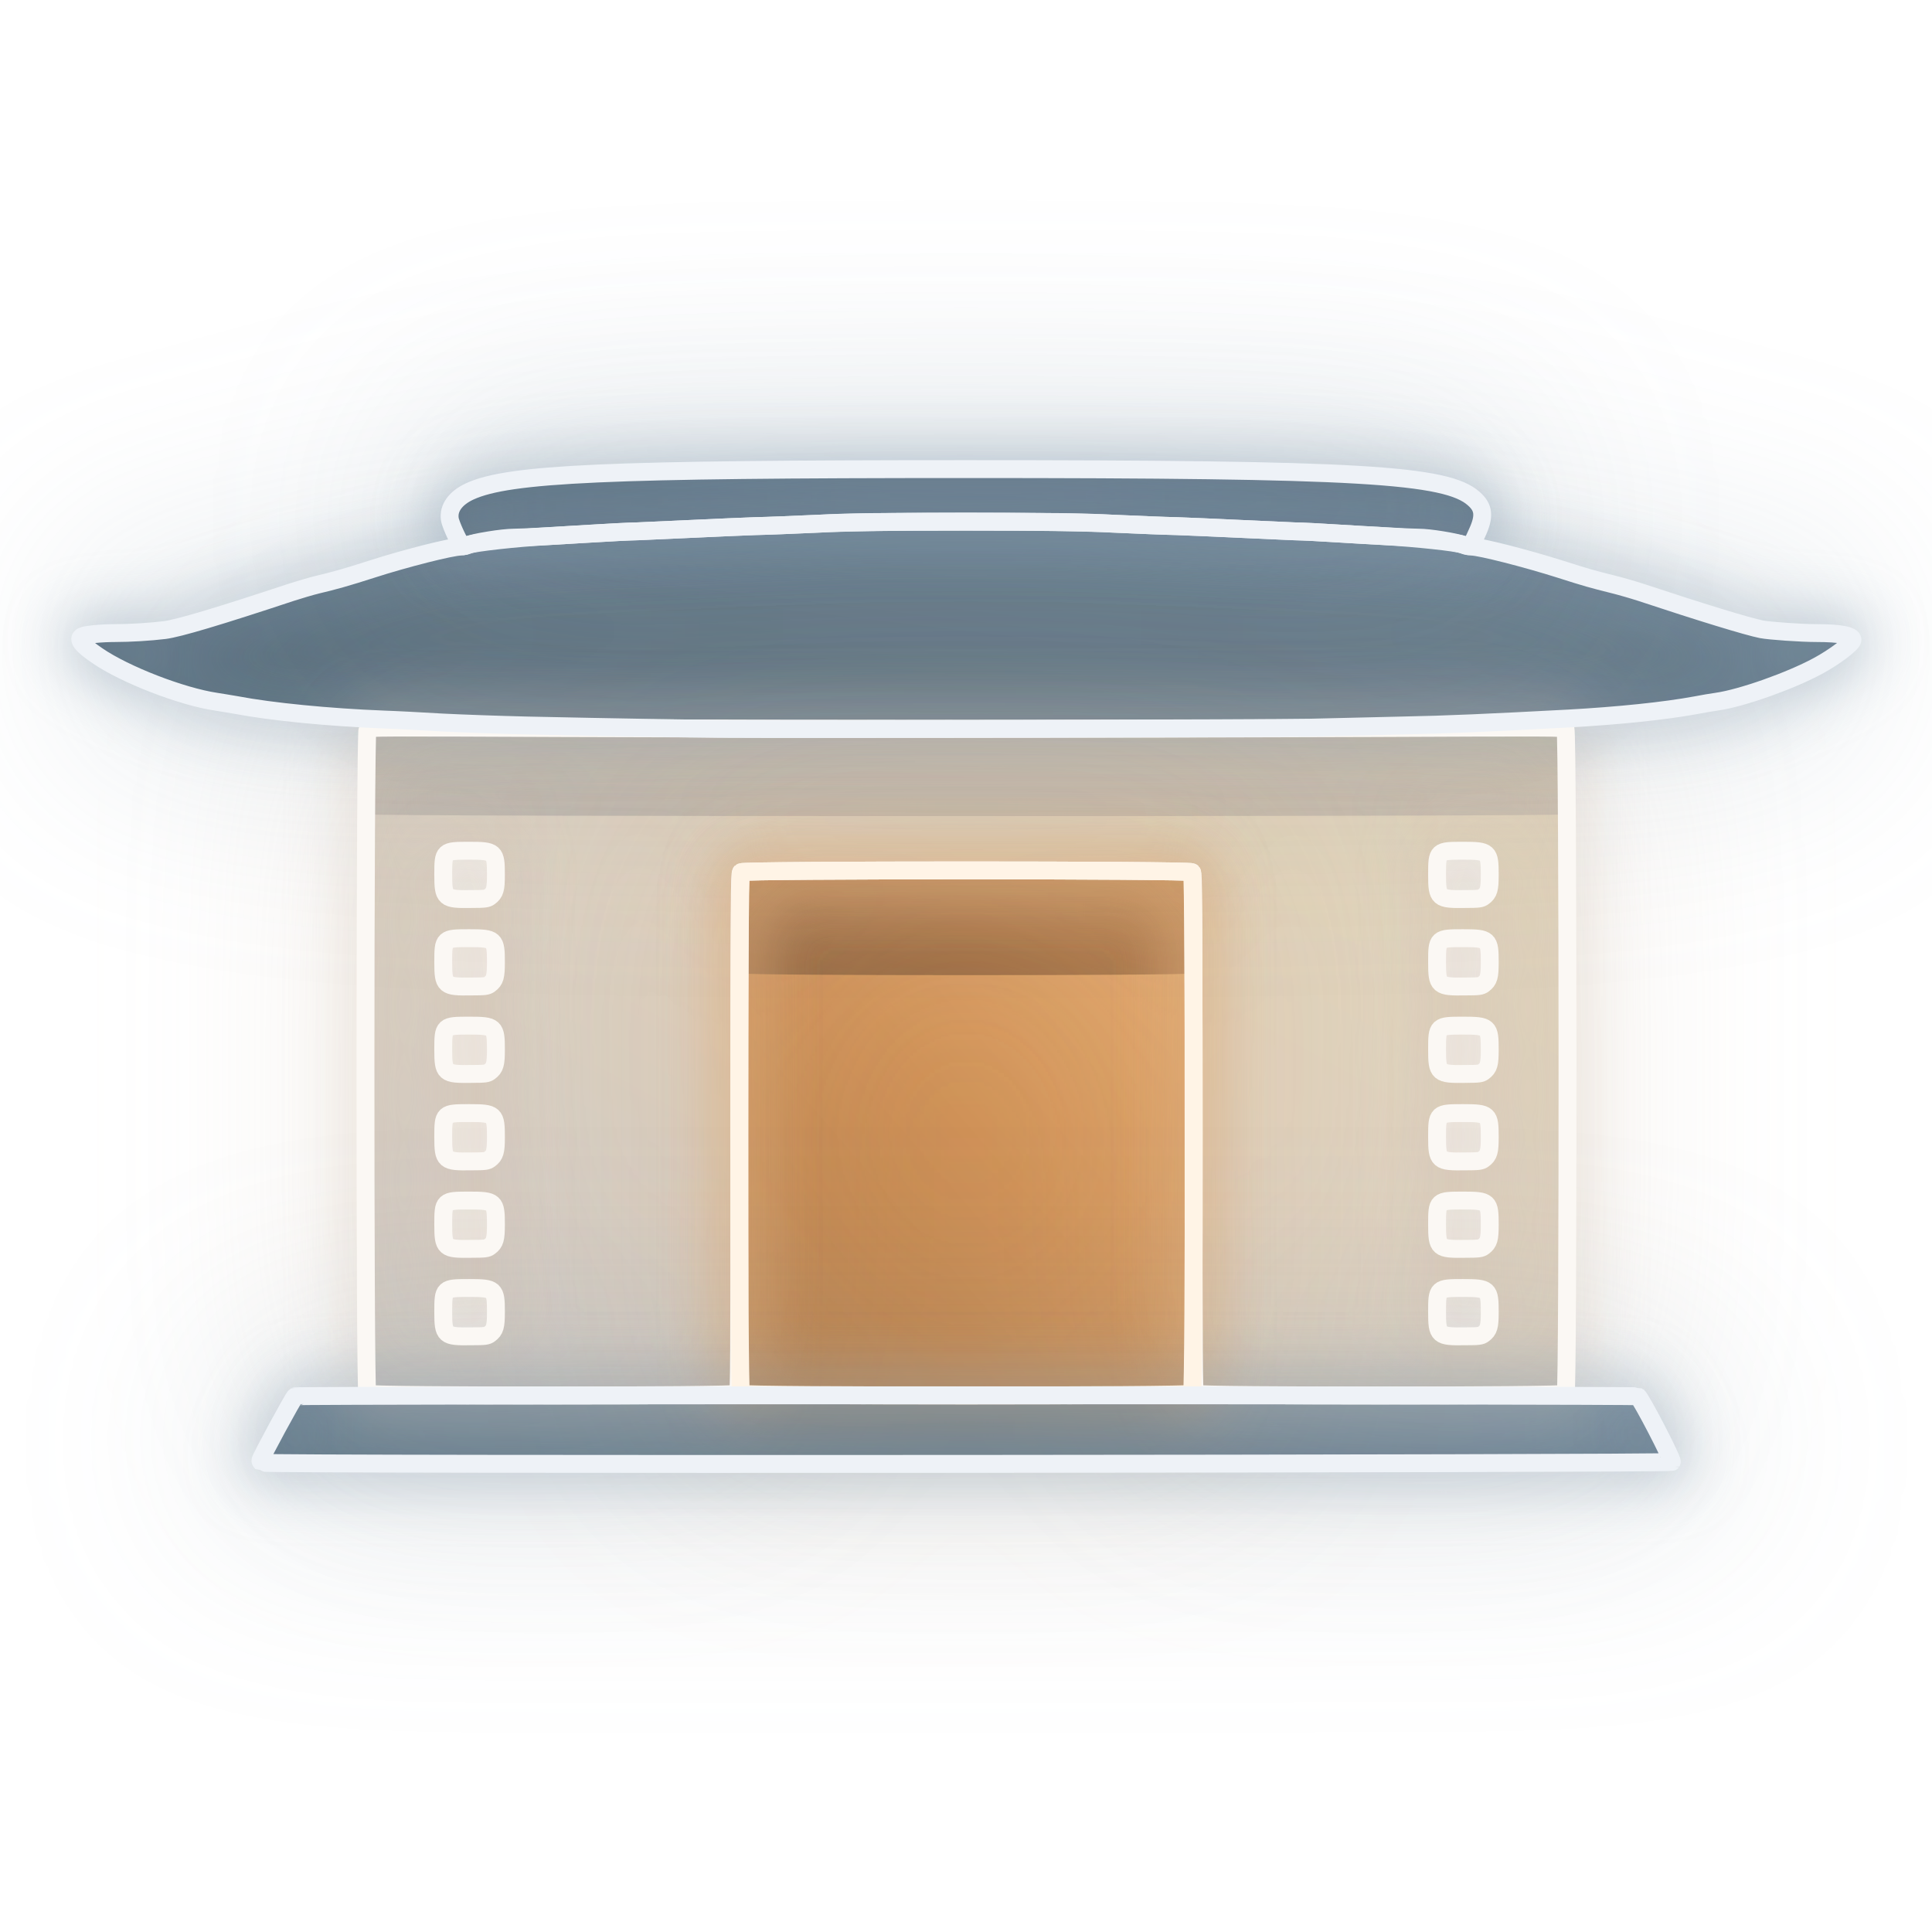
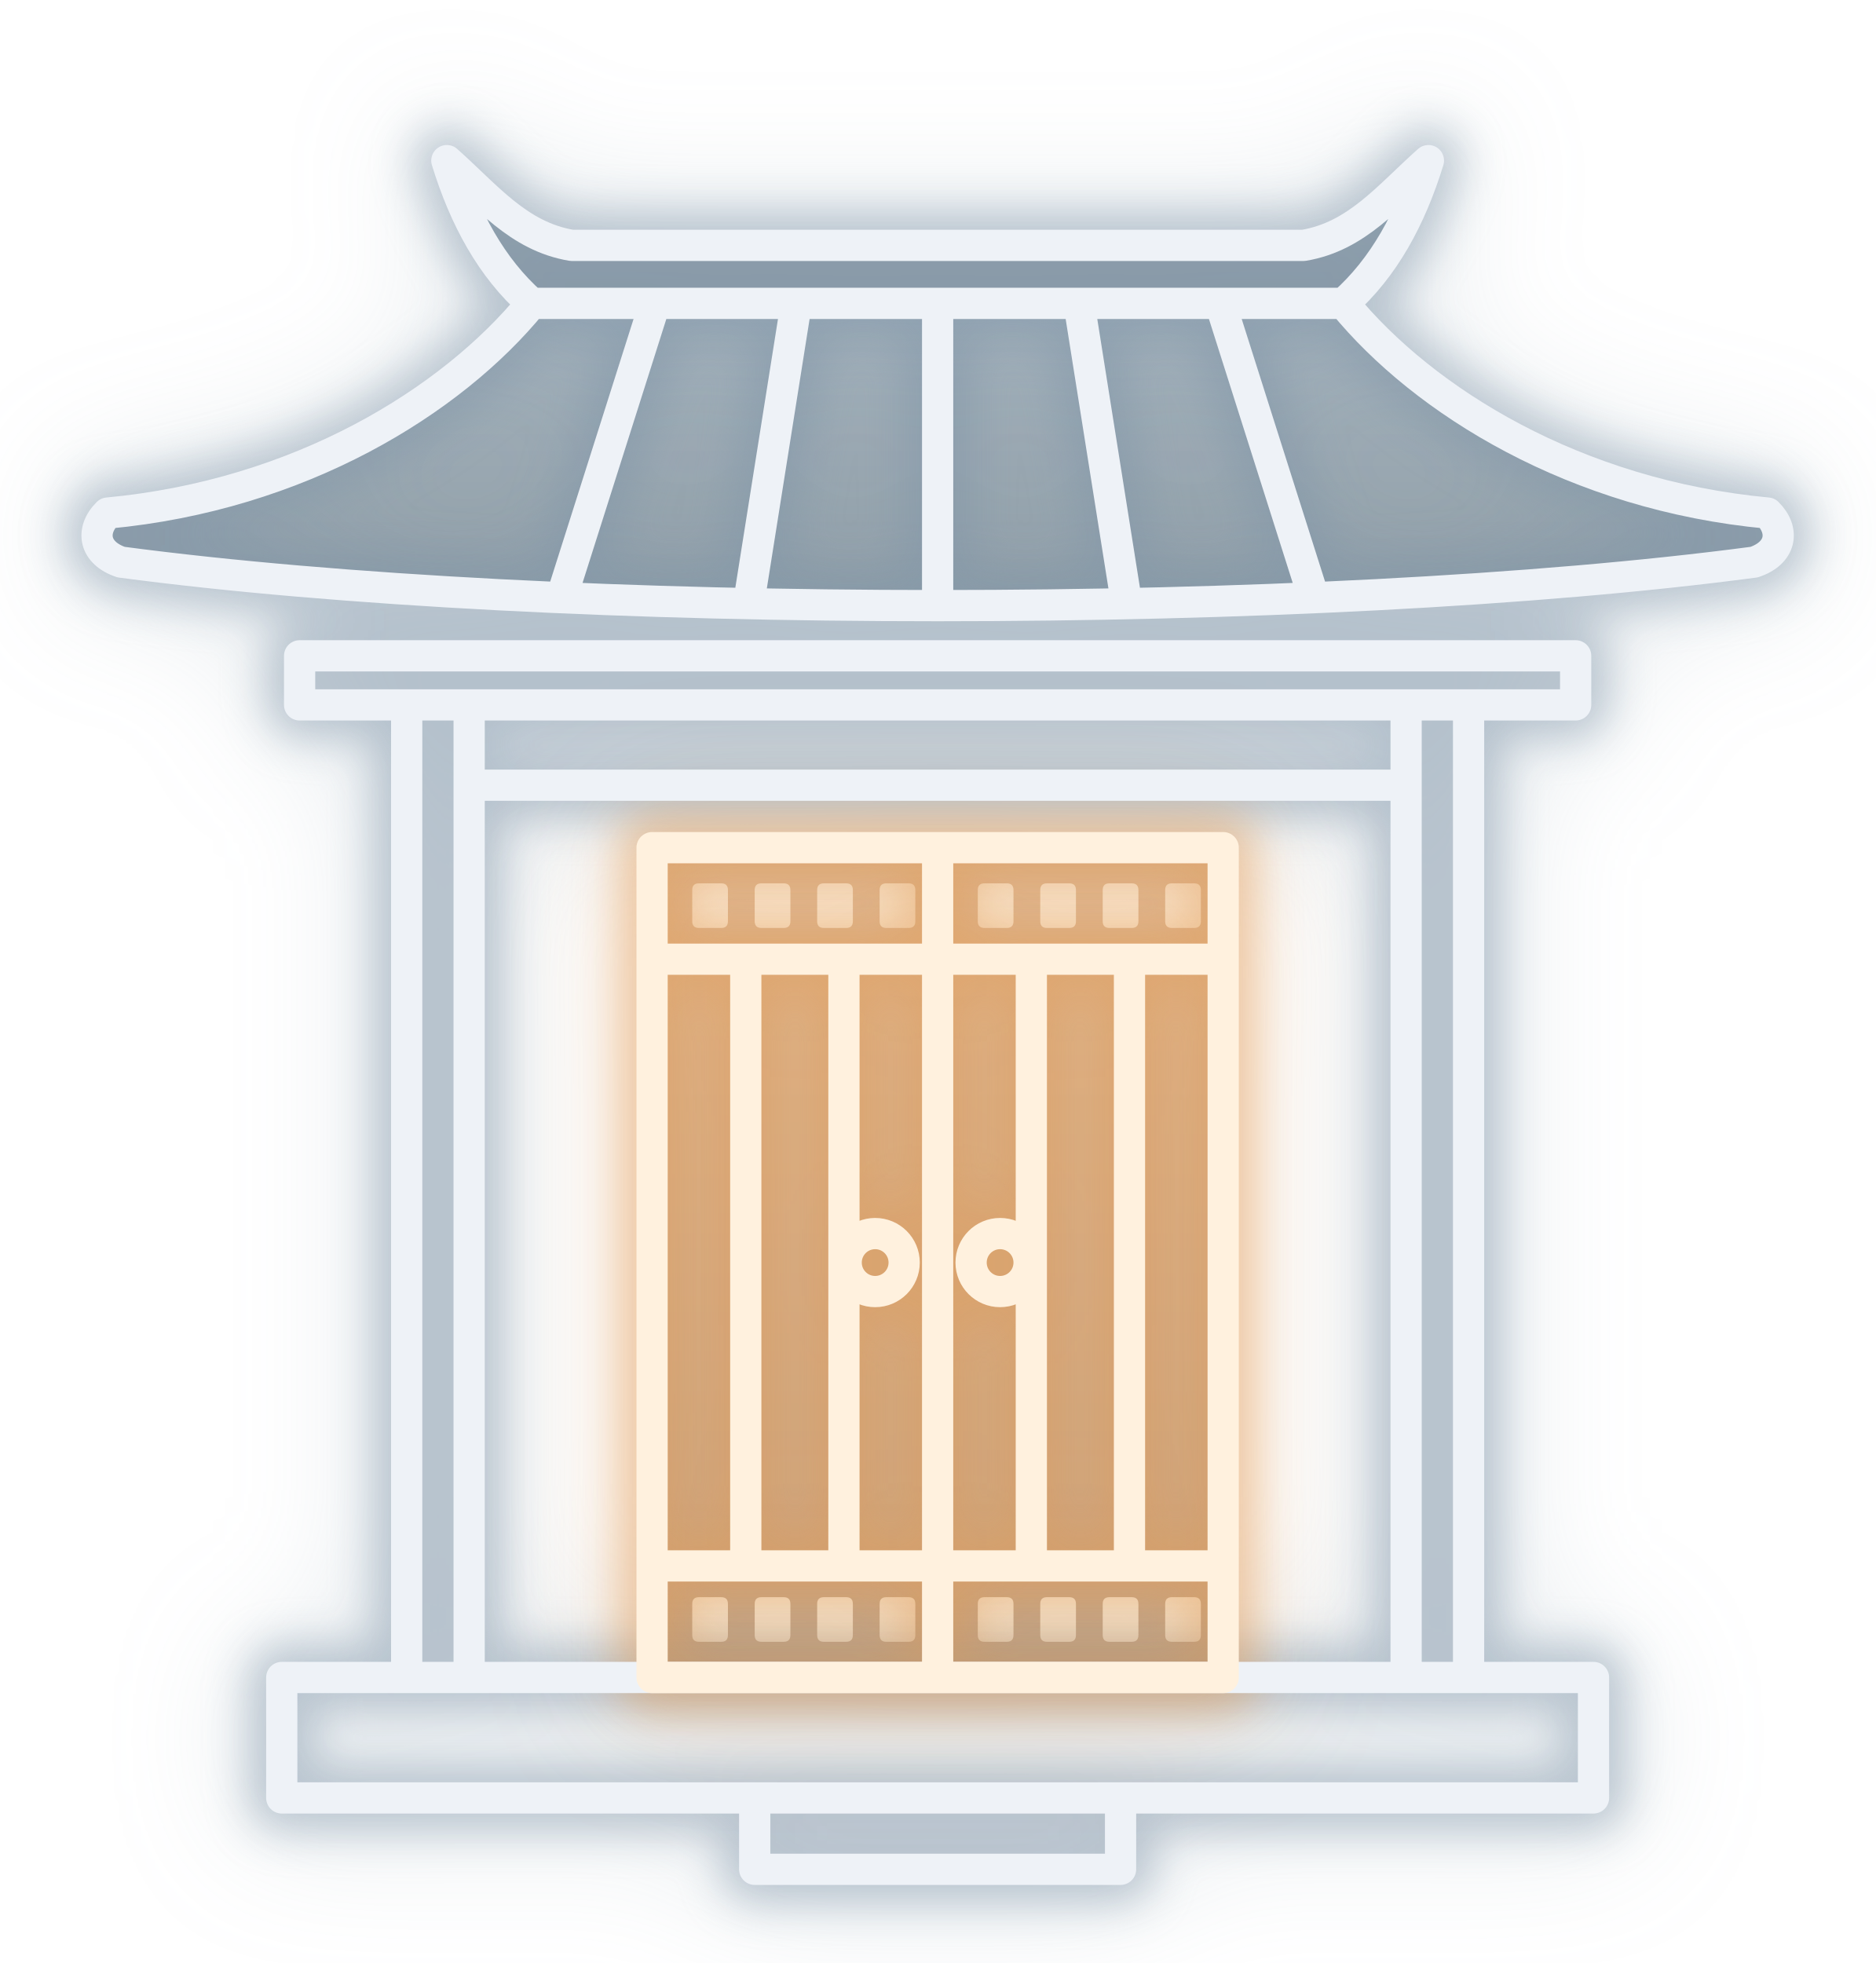
- <svg xmlns="http://www.w3.org/2000/svg" viewBox="64 110 972 972" width="512" height="512">
+ <svg xmlns="http://www.w3.org/2000/svg" viewBox="80 40 840 880" width="512" height="536">
  <defs>
-     <filter id="near" filterUnits="userSpaceOnUse" x="64" y="110" width="972" height="972">
-       <feGaussianBlur stdDeviation="14.4" />
+     <filter id="near" filterUnits="userSpaceOnUse" x="0" y="0" width="1000" height="1000">
+       <feGaussianBlur stdDeviation="9.6" />
    </filter>
-     <filter id="far" filterUnits="userSpaceOnUse" x="64" y="110" width="972" height="972">
-       <feGaussianBlur stdDeviation="54.0" />
+     <filter id="far" filterUnits="userSpaceOnUse" x="0" y="0" width="1000" height="1000">
+       <feGaussianBlur stdDeviation="30.0" />
    </filter>
-     <linearGradient id="ink" x1="1" y1="0" x2="0" y2="1">
+     <linearGradient id="roof" x1="0" y1="0" x2="0" y2="1">
      <stop offset="0" stop-color="#5E7688" />
-       <stop offset="0.5" stop-color="#4B6273" />
      <stop offset="1" stop-color="#38505F" />
    </linearGradient>
-     <linearGradient id="ink-light" x1="1" y1="0" x2="0" y2="1">
-       <stop offset="0" stop-color="#6A8294" />
-       <stop offset="0.5" stop-color="#566E80" />
-       <stop offset="1" stop-color="#45606F" />
-     </linearGradient>
-     <linearGradient id="ink-deep" x1="1" y1="0" x2="0" y2="1">
-       <stop offset="0" stop-color="#4B6273" />
-       <stop offset="0.5" stop-color="#3E5566" />
-       <stop offset="1" stop-color="#324856" />
-     </linearGradient>
-     <linearGradient id="belly" x1="1" y1="0" x2="0" y2="1">
-       <stop offset="0" stop-color="#E2D2B2" />
-       <stop offset="0.5" stop-color="#D9CDBB" />
-       <stop offset="1" stop-color="#C8C5C2" />
-     </linearGradient>
-     <linearGradient id="belly-light" x1="1" y1="0" x2="0" y2="1">
-       <stop offset="0" stop-color="#EAE0CC" />
-       <stop offset="0.5" stop-color="#E2D9CB" />
-       <stop offset="1" stop-color="#D6D1CB" />
-     </linearGradient>
-     <linearGradient id="cedar" x1="1" y1="0" x2="0" y2="1">
-       <stop offset="0" stop-color="#E6CFAE" />
-       <stop offset="0.5" stop-color="#D6BC98" />
-       <stop offset="1" stop-color="#C2A582" />
-     </linearGradient>
-     <linearGradient id="wood" x1="1" y1="0" x2="0" y2="1">
-       <stop offset="0" stop-color="#5E4130" />
-       <stop offset="0.5" stop-color="#4C3326" />
-       <stop offset="1" stop-color="#3B271D" />
-     </linearGradient>
-     <linearGradient id="wood-light" x1="1" y1="0" x2="0" y2="1">
-       <stop offset="0" stop-color="#7A5841" />
-       <stop offset="0.5" stop-color="#664834" />
-       <stop offset="1" stop-color="#523928" />
-     </linearGradient>
-     <linearGradient id="belly-deep" x1="1" y1="0" x2="0" y2="1">
-       <stop offset="0" stop-color="#CDBBA0" />
-       <stop offset="0.5" stop-color="#C2B4A2" />
-       <stop offset="1" stop-color="#B4ACA3" />
-     </linearGradient>
-     <linearGradient id="film" x1="1" y1="0" x2="0" y2="1">
-       <stop offset="0" stop-color="#E3A35E" />
-       <stop offset="0.5" stop-color="#C98443" />
-       <stop offset="1" stop-color="#A86A30" />
-     </linearGradient>
-     <linearGradient id="film-deep" x1="1" y1="0" x2="0" y2="1">
-       <stop offset="0" stop-color="#B8783A" />
-       <stop offset="0.5" stop-color="#9C6230" />
-       <stop offset="1" stop-color="#7E4E26" />
-     </linearGradient>
-     <linearGradient id="cedar-deep" x1="1" y1="0" x2="0" y2="1">
-       <stop offset="0" stop-color="#C9AE8B" />
-       <stop offset="0.5" stop-color="#B89B78" />
-       <stop offset="1" stop-color="#A38666" />
-     </linearGradient>
-     <linearGradient id="graphite" x1="1" y1="0" x2="0" y2="1">
-       <stop offset="0" stop-color="#5A5A5E" />
-       <stop offset="0.5" stop-color="#45454A" />
-       <stop offset="1" stop-color="#333337" />
-     </linearGradient>
-     <linearGradient id="graphite-light" x1="1" y1="0" x2="0" y2="1">
-       <stop offset="0" stop-color="#8E8F95" />
-       <stop offset="0.5" stop-color="#76777D" />
-       <stop offset="1" stop-color="#606167" />
-     </linearGradient>
-     <linearGradient id="wood-deep" x1="1" y1="0" x2="0" y2="1">
-       <stop offset="0" stop-color="#3E2A1F" />
-       <stop offset="0.5" stop-color="#322219" />
-       <stop offset="1" stop-color="#271A13" />
-     </linearGradient>
-     <linearGradient id="metal" x1="1" y1="0" x2="0" y2="1">
-       <stop offset="0" stop-color="#E6E9EC" />
-       <stop offset="0.5" stop-color="#C3C9CF" />
-       <stop offset="1" stop-color="#959CA3" />
-     </linearGradient>
-     <linearGradient id="metal-deep" x1="1" y1="0" x2="0" y2="1">
-       <stop offset="0" stop-color="#A3AAB1" />
-       <stop offset="0.5" stop-color="#868E96" />
-       <stop offset="1" stop-color="#6A727A" />
-     </linearGradient>
-     <linearGradient id="metal-light" x1="1" y1="0" x2="0" y2="1">
-       <stop offset="0" stop-color="#F4F6F8" />
-       <stop offset="0.5" stop-color="#DADFE3" />
-       <stop offset="1" stop-color="#B3BAC1" />
+     <linearGradient id="door" x1="0" y1="0" x2="0" y2="1">
+       <stop offset="0" stop-color="#C98443" />
+       <stop offset="1" stop-color="#8E5A2A" />
    </linearGradient>
  </defs>
-   <g stroke="none" fill-rule="evenodd" opacity="0.9">
-     <path fill="url(#belly)" d="M248.8 811.2C247.5 809.9 247.6 478.0 248.9 476.7C249.7 475.9 255.1 475.9 346.7 476.3C470.4 476.8 629.4 476.8 753.5 476.3C845.4 475.9 850.8 475.9 851.6 476.7C852.9 478.0 853.0 809.9 851.7 811.2C850.5 812.4 666.5 812.4 665.3 811.2C664.6 810.5 664.5 797.9 664.5 680.0C664.5 562.1 664.4 549.5 663.7 548.8C662.5 547.6 438.0 547.6 436.8 548.8C436.1 549.5 436.0 562.1 436.0 680.0C436.0 797.9 435.9 810.5 435.2 811.2C434.0 812.4 250.0 812.4 248.8 811.2ZM310.3 781.2C313.0 779.2 313.5 777.4 313.5 770.1C313.5 758.5 313.0 758.0 300.0 758.0C287.1 758.0 287.0 758.1 287.0 770.0C287.0 782.0 287.6 782.5 301.1 782.3C308.1 782.3 309.1 782.1 310.3 781.2ZM810.3 781.2C813.0 779.2 813.5 777.4 813.5 770.1C813.5 758.5 813.0 758.0 800.0 758.0C787.1 758.0 787.0 758.1 787.0 770.0C787.0 782.0 787.6 782.5 801.1 782.3C808.1 782.3 809.1 782.1 810.3 781.2ZM310.3 737.2C313.0 735.2 313.5 733.4 313.5 726.1C313.5 714.5 313.0 714.0 300.0 714.0C287.1 714.0 287.0 714.1 287.0 726.0C287.0 738.0 287.6 738.5 301.1 738.3C308.1 738.3 309.1 738.1 310.3 737.2ZM810.3 737.2C813.0 735.2 813.5 733.4 813.5 726.1C813.5 714.5 813.0 714.0 800.0 714.0C787.1 714.0 787.0 714.1 787.0 726.0C787.0 738.0 787.6 738.5 801.1 738.3C808.1 738.3 809.1 738.1 810.3 737.2ZM310.3 693.2C313.0 691.2 313.5 689.4 313.5 682.1C313.5 670.5 313.0 670.0 300.0 670.0C287.1 670.0 287.0 670.1 287.0 682.0C287.0 694.0 287.6 694.5 301.1 694.3C308.1 694.3 309.1 694.1 310.3 693.2ZM810.3 693.2C813.0 691.2 813.5 689.4 813.5 682.1C813.5 670.5 813.0 670.0 800.0 670.0C787.1 670.0 787.0 670.1 787.0 682.0C787.0 694.0 787.6 694.5 801.1 694.3C808.1 694.3 809.1 694.1 810.3 693.2ZM310.3 649.2C313.0 647.2 313.5 645.4 313.5 638.1C313.5 626.5 313.0 626.0 300.0 626.0C287.1 626.0 287.0 626.1 287.0 638.0C287.0 650.0 287.6 650.5 301.1 650.3C308.1 650.3 309.1 650.1 310.3 649.2ZM810.3 649.2C813.0 647.2 813.5 645.4 813.5 638.1C813.5 626.5 813.0 626.0 800.0 626.0C787.1 626.0 787.0 626.1 787.0 638.0C787.0 650.0 787.6 650.5 801.1 650.3C808.1 650.3 809.1 650.1 810.3 649.2ZM310.3 605.2C313.0 603.2 313.5 601.4 313.5 594.1C313.5 582.5 313.0 582.0 300.0 582.0C287.1 582.0 287.0 582.1 287.0 594.0C287.0 606.0 287.6 606.5 301.1 606.3C308.1 606.3 309.1 606.1 310.3 605.2ZM810.3 605.2C813.0 603.2 813.5 601.4 813.5 594.1C813.5 582.5 813.0 582.0 800.0 582.0C787.1 582.0 787.0 582.1 787.0 594.0C787.0 606.0 787.6 606.5 801.1 606.3C808.1 606.3 809.1 606.1 810.3 605.2ZM310.3 561.2C313.0 559.2 313.5 557.4 313.5 550.1C313.5 538.5 313.0 538.0 300.0 538.0C287.1 538.0 287.0 538.1 287.0 550.0C287.0 562.0 287.6 562.5 301.1 562.3C308.1 562.3 309.1 562.1 310.3 561.2ZM810.3 561.2C813.0 559.2 813.5 557.4 813.5 550.1C813.5 538.5 813.0 538.0 800.0 538.0C787.1 538.0 787.0 538.1 787.0 550.0C787.0 562.0 787.6 562.5 801.1 562.3C808.1 562.3 809.1 562.1 810.3 561.2Z" />
-     <path fill="url(#belly-deep)" d="M248.8 519.7C247.6 518.5 247.6 478.0 248.8 476.8C250.0 475.6 850.5 475.6 851.7 476.8C852.4 477.5 852.5 480.1 852.5 498.2C852.5 516.4 852.4 519.0 851.7 519.7C850.5 520.9 250.0 520.9 248.8 519.7Z" />
-     <path fill="url(#film)" d="M436.8 811.2C435.6 810.0 435.6 550.0 436.8 548.8C438.0 547.6 662.5 547.6 663.7 548.8C664.9 550.0 664.9 810.0 663.7 811.2C662.5 812.4 438.0 812.4 436.8 811.2Z" />
-     <path fill="url(#film-deep)" d="M436.8 599.7C435.6 598.5 435.6 550.0 436.8 548.8C438.0 547.6 662.5 547.6 663.7 548.8C664.9 550.0 664.9 598.5 663.7 599.7C662.5 600.9 438.0 600.9 436.8 599.7Z" />
-     <path fill="url(#ink-light)" d="M195.6 845.9C195.3 845.6 195.0 845.1 195.0 844.8C195.0 843.7 211.7 812.9 212.5 812.5C213.8 811.8 886.7 811.8 888.0 812.5C889.5 813.3 905.7 844.5 905.1 845.5C904.5 846.5 196.7 847.0 195.6 845.9Z" />
-     <path fill="url(#ink)" d="M426.0 476.7C407.9 476.5 375.5 476.0 329.0 475.0C315.7 474.7 296.5 474.0 286.5 473.5C276.5 472.9 263.2 472.2 257.0 472.0C229.4 470.9 200.7 468.1 182.8 464.7C179.2 464.1 174.6 463.3 172.5 463.0C155.3 460.4 127.0 449.5 113.0 439.9C105.2 434.6 102.7 431.5 105.4 430.1C106.9 429.3 115.0 428.5 122.0 428.5C129.3 428.5 139.5 427.9 146.8 427.0C153.9 426.1 174.3 420.0 210.5 408.0C214.5 406.7 220.3 405.0 223.5 404.2C231.3 402.4 238.8 400.3 251.2 396.3C267.9 390.9 291.3 385.0 295.8 385.0C296.7 385.0 298.2 384.6 299.3 384.2C302.2 383.0 324.9 380.5 339.0 379.8C342.4 379.6 352.1 379.0 360.5 378.5C368.9 378.0 379.9 377.4 385.0 377.3C390.1 377.1 403.0 376.5 413.8 376.0C424.5 375.5 438.1 374.9 444.0 374.7C449.9 374.6 463.9 374.0 475.2 373.5C505.2 372.0 594.8 372.0 624.8 373.5C636.1 374.0 650.1 374.6 656.0 374.7C661.9 374.9 675.5 375.5 686.2 376.0C697.0 376.5 709.9 377.1 715.0 377.3C720.1 377.4 729.3 377.9 735.5 378.3C741.7 378.7 752.6 379.3 759.8 379.7C776.8 380.7 796.4 382.8 800.1 384.0C801.6 384.6 803.5 385.0 804.3 385.0C808.7 385.0 832.1 391.0 848.8 396.3C862.2 400.6 865.6 401.5 874.8 403.8C878.9 404.8 885.5 406.7 889.5 408.0C919.3 417.9 943.2 425.2 950.2 426.6C954.4 427.4 970.3 428.5 977.8 428.5C989.7 428.5 996.0 429.7 996.0 431.9C996.0 433.7 986.9 440.6 978.5 445.1C964.6 452.6 940.3 461.2 927.8 463.0C925.5 463.3 920.8 464.1 917.2 464.8C901.5 467.7 878.2 470.1 853.0 471.5C813.5 473.6 791.4 474.6 769.5 475.0C755.6 475.3 734.7 475.8 723.0 476.1C703.6 476.5 469.3 477.0 426.0 476.7Z" />
-     <path fill="url(#ink-deep)" d="M296.6 384.7C295.5 384.2 290.6 373.8 290.3 371.1C289.5 365.6 293.2 360.5 300.4 357.2C320.0 348.2 369.2 346.0 550.0 346.0C747.8 346.0 791.8 348.6 805.5 360.9C810.6 365.4 811.0 369.8 807.1 378.2C803.9 385.3 803.8 385.4 800.2 384.1C796.1 382.6 783.0 380.5 777.9 380.5C773.6 380.5 755.0 379.5 735.5 378.3C729.3 377.9 720.1 377.4 715.0 377.3C709.9 377.1 697.0 376.5 686.2 376.0C675.5 375.5 661.9 374.9 656.0 374.7C650.1 374.6 636.1 374.0 624.8 373.5C607.4 372.6 596.5 372.5 550.0 372.5C503.5 372.5 492.6 372.6 475.2 373.5C463.9 374.0 449.9 374.6 444.0 374.7C438.1 374.9 424.5 375.5 413.8 376.0C403.0 376.5 390.1 377.1 385.0 377.3C379.9 377.4 370.7 377.9 364.5 378.3C343.3 379.6 326.7 380.5 322.3 380.5C319.9 380.5 314.5 381.1 310.3 381.8C303.7 382.9 301.9 383.3 298.0 384.7C297.6 384.8 297.0 384.8 296.6 384.7Z" />
+   <g stroke="none" opacity="0.55">
+     <path fill="url(#roof)" d="M318 176 C282 220 214 262 128 270 C120 278 122 288 134 292 C330 318 670 318 866 292 C878 288 880 278 872 270 C786 262 718 220 682 176 Z" />
+     <path fill="url(#roof)" d="M318 176 C300 160 288 138 280 112 C298 128 312 146 336 150 L664 150 C688 146 702 128 720 112 C712 138 700 160 682 176 Z" />
+     <path fill="url(#door)" d="M372 420 L628 420 L628 792 L372 792 Z" />
  </g>
-   <g fill="none" stroke-width="9.0" stroke-linejoin="round" stroke-linecap="round">
-     <path d="M248.8 811.2C247.5 809.9 247.6 478.0 248.9 476.7C249.7 475.9 255.1 475.9 346.7 476.3C470.4 476.8 629.4 476.8 753.5 476.3C845.4 475.9 850.8 475.9 851.6 476.7C852.9 478.0 853.0 809.9 851.7 811.2C850.5 812.4 666.5 812.4 665.3 811.2C664.6 810.5 664.5 797.9 664.5 680.0C664.5 562.1 664.4 549.5 663.7 548.8C662.5 547.6 438.0 547.6 436.8 548.8C436.1 549.5 436.0 562.1 436.0 680.0C436.0 797.9 435.9 810.5 435.2 811.2C434.0 812.4 250.0 812.4 248.8 811.2ZM310.3 781.2C313.0 779.2 313.5 777.4 313.5 770.1C313.5 758.5 313.0 758.0 300.0 758.0C287.1 758.0 287.0 758.1 287.0 770.0C287.0 782.0 287.6 782.5 301.1 782.3C308.1 782.3 309.1 782.1 310.3 781.2ZM810.3 781.2C813.0 779.2 813.5 777.4 813.5 770.1C813.5 758.5 813.0 758.0 800.0 758.0C787.1 758.0 787.0 758.1 787.0 770.0C787.0 782.0 787.6 782.5 801.1 782.3C808.1 782.3 809.1 782.1 810.3 781.2ZM310.3 737.2C313.0 735.2 313.5 733.4 313.5 726.1C313.5 714.5 313.0 714.0 300.0 714.0C287.1 714.0 287.0 714.1 287.0 726.0C287.0 738.0 287.6 738.5 301.1 738.3C308.1 738.3 309.1 738.1 310.3 737.2ZM810.3 737.2C813.0 735.2 813.5 733.4 813.5 726.1C813.5 714.5 813.0 714.0 800.0 714.0C787.1 714.0 787.0 714.1 787.0 726.0C787.0 738.0 787.6 738.5 801.1 738.3C808.1 738.3 809.1 738.1 810.3 737.2ZM310.3 693.2C313.0 691.2 313.5 689.4 313.5 682.1C313.5 670.5 313.0 670.0 300.0 670.0C287.1 670.0 287.0 670.1 287.0 682.0C287.0 694.0 287.6 694.5 301.1 694.3C308.1 694.3 309.1 694.1 310.3 693.2ZM810.3 693.2C813.0 691.2 813.5 689.4 813.5 682.1C813.5 670.5 813.0 670.0 800.0 670.0C787.1 670.0 787.0 670.1 787.0 682.0C787.0 694.0 787.6 694.5 801.1 694.3C808.1 694.3 809.1 694.1 810.3 693.2ZM310.3 649.2C313.0 647.2 313.5 645.4 313.5 638.1C313.5 626.5 313.0 626.0 300.0 626.0C287.1 626.0 287.0 626.1 287.0 638.0C287.0 650.0 287.6 650.5 301.1 650.3C308.1 650.3 309.1 650.1 310.3 649.2ZM810.3 649.2C813.0 647.2 813.5 645.4 813.5 638.1C813.5 626.5 813.0 626.0 800.0 626.0C787.1 626.0 787.0 626.1 787.0 638.0C787.0 650.0 787.6 650.5 801.1 650.3C808.1 650.3 809.1 650.1 810.3 649.2ZM310.3 605.2C313.0 603.2 313.5 601.4 313.5 594.1C313.5 582.5 313.0 582.0 300.0 582.0C287.1 582.0 287.0 582.1 287.0 594.0C287.0 606.0 287.6 606.5 301.1 606.3C308.1 606.3 309.1 606.1 310.3 605.2ZM810.3 605.2C813.0 603.2 813.5 601.4 813.5 594.1C813.5 582.5 813.0 582.0 800.0 582.0C787.1 582.0 787.0 582.1 787.0 594.0C787.0 606.0 787.6 606.5 801.1 606.3C808.1 606.3 809.1 606.1 810.3 605.2ZM310.3 561.2C313.0 559.2 313.5 557.4 313.5 550.1C313.5 538.5 313.0 538.0 300.0 538.0C287.1 538.0 287.0 538.1 287.0 550.0C287.0 562.0 287.6 562.5 301.1 562.3C308.1 562.3 309.1 562.1 310.3 561.2ZM810.3 561.2C813.0 559.2 813.5 557.4 813.5 550.1C813.5 538.5 813.0 538.0 800.0 538.0C787.1 538.0 787.0 538.1 787.0 550.0C787.0 562.0 787.6 562.5 801.1 562.3C808.1 562.3 809.1 562.1 810.3 561.2Z" stroke="#D4C4B4" stroke-width="45.0" opacity="0.22" filter="url(#far)" />
-     <path d="M248.8 811.2C247.5 809.9 247.6 478.0 248.9 476.7C249.7 475.9 255.1 475.9 346.7 476.3C470.4 476.8 629.4 476.8 753.5 476.3C845.4 475.9 850.8 475.9 851.6 476.7C852.9 478.0 853.0 809.9 851.7 811.2C850.5 812.4 666.5 812.4 665.3 811.2C664.6 810.5 664.5 797.9 664.5 680.0C664.5 562.1 664.4 549.5 663.7 548.8C662.5 547.6 438.0 547.6 436.8 548.8C436.1 549.5 436.0 562.1 436.0 680.0C436.0 797.9 435.9 810.5 435.2 811.2C434.0 812.4 250.0 812.4 248.8 811.2ZM310.3 781.2C313.0 779.2 313.5 777.4 313.5 770.1C313.5 758.5 313.0 758.0 300.0 758.0C287.1 758.0 287.0 758.1 287.0 770.0C287.0 782.0 287.6 782.5 301.1 782.3C308.1 782.3 309.1 782.1 310.3 781.2ZM810.3 781.2C813.0 779.2 813.5 777.4 813.5 770.1C813.5 758.5 813.0 758.0 800.0 758.0C787.1 758.0 787.0 758.1 787.0 770.0C787.0 782.0 787.6 782.5 801.1 782.3C808.1 782.3 809.1 782.1 810.3 781.2ZM310.3 737.2C313.0 735.2 313.5 733.4 313.5 726.1C313.5 714.5 313.0 714.0 300.0 714.0C287.1 714.0 287.0 714.1 287.0 726.0C287.0 738.0 287.6 738.5 301.1 738.3C308.1 738.3 309.1 738.1 310.3 737.2ZM810.3 737.2C813.0 735.2 813.5 733.4 813.5 726.1C813.5 714.5 813.0 714.0 800.0 714.0C787.1 714.0 787.0 714.1 787.0 726.0C787.0 738.0 787.6 738.5 801.1 738.3C808.1 738.3 809.1 738.1 810.3 737.2ZM310.3 693.2C313.0 691.2 313.5 689.4 313.5 682.1C313.5 670.5 313.0 670.0 300.0 670.0C287.1 670.0 287.0 670.1 287.0 682.0C287.0 694.0 287.6 694.5 301.1 694.3C308.1 694.3 309.1 694.1 310.3 693.2ZM810.3 693.2C813.0 691.2 813.5 689.4 813.5 682.1C813.5 670.5 813.0 670.0 800.0 670.0C787.1 670.0 787.0 670.1 787.0 682.0C787.0 694.0 787.6 694.5 801.1 694.3C808.1 694.3 809.1 694.1 810.3 693.2ZM310.3 649.2C313.0 647.2 313.5 645.4 313.5 638.1C313.5 626.5 313.0 626.0 300.0 626.0C287.1 626.0 287.0 626.1 287.0 638.0C287.0 650.0 287.6 650.5 301.1 650.3C308.1 650.3 309.1 650.1 310.3 649.2ZM810.3 649.2C813.0 647.2 813.5 645.4 813.5 638.1C813.5 626.5 813.0 626.0 800.0 626.0C787.1 626.0 787.0 626.1 787.0 638.0C787.0 650.0 787.6 650.5 801.1 650.3C808.1 650.3 809.1 650.1 810.3 649.2ZM310.3 605.2C313.0 603.2 313.5 601.4 313.5 594.1C313.5 582.5 313.0 582.0 300.0 582.0C287.1 582.0 287.0 582.1 287.0 594.0C287.0 606.0 287.6 606.5 301.1 606.3C308.1 606.3 309.1 606.1 310.3 605.2ZM810.3 605.2C813.0 603.2 813.5 601.4 813.5 594.1C813.5 582.5 813.0 582.0 800.0 582.0C787.1 582.0 787.0 582.1 787.0 594.0C787.0 606.0 787.6 606.5 801.1 606.3C808.1 606.3 809.1 606.1 810.3 605.2ZM310.3 561.2C313.0 559.2 313.5 557.4 313.5 550.1C313.5 538.5 313.0 538.0 300.0 538.0C287.1 538.0 287.0 538.1 287.0 550.0C287.0 562.0 287.6 562.5 301.1 562.3C308.1 562.3 309.1 562.1 310.3 561.2ZM810.3 561.2C813.0 559.2 813.5 557.4 813.5 550.1C813.5 538.5 813.0 538.0 800.0 538.0C787.1 538.0 787.0 538.1 787.0 550.0C787.0 562.0 787.6 562.5 801.1 562.3C808.1 562.3 809.1 562.1 810.3 561.2Z" stroke="#D4C4B4" stroke-width="19.8" opacity="0.48" filter="url(#near)" />
-     <path d="M436.8 811.2C435.6 810.0 435.6 550.0 436.8 548.8C438.0 547.6 662.5 547.6 663.7 548.8C664.9 550.0 664.9 810.0 663.7 811.2C662.5 812.4 438.0 812.4 436.8 811.2Z" stroke="#E09A55" stroke-width="45.0" opacity="0.22" filter="url(#far)" />
-     <path d="M436.8 811.2C435.6 810.0 435.6 550.0 436.8 548.8C438.0 547.6 662.5 547.6 663.7 548.8C664.9 550.0 664.9 810.0 663.7 811.2C662.5 812.4 438.0 812.4 436.8 811.2Z" stroke="#E09A55" stroke-width="19.8" opacity="0.48" filter="url(#near)" />
-     <path d="M195.6 845.9C195.3 845.6 195.0 845.1 195.0 844.8C195.0 843.7 211.7 812.9 212.5 812.5C213.8 811.8 886.7 811.8 888.0 812.5C889.5 813.3 905.7 844.5 905.1 845.5C904.5 846.5 196.7 847.0 195.6 845.9Z" stroke="#7F95A8" stroke-width="45.0" opacity="0.22" filter="url(#far)" />
-     <path d="M195.6 845.9C195.3 845.6 195.0 845.1 195.0 844.8C195.0 843.7 211.7 812.9 212.5 812.5C213.8 811.8 886.7 811.8 888.0 812.5C889.5 813.3 905.7 844.5 905.1 845.5C904.5 846.5 196.7 847.0 195.6 845.9Z" stroke="#7F95A8" stroke-width="19.8" opacity="0.48" filter="url(#near)" />
-     <path d="M426.0 476.7C407.9 476.5 375.5 476.0 329.0 475.0C315.7 474.7 296.5 474.0 286.5 473.5C276.5 472.9 263.2 472.2 257.0 472.0C229.4 470.9 200.7 468.1 182.8 464.7C179.2 464.1 174.6 463.3 172.5 463.0C155.3 460.4 127.0 449.5 113.0 439.9C105.2 434.6 102.7 431.5 105.4 430.1C106.9 429.3 115.0 428.5 122.0 428.5C129.3 428.5 139.5 427.9 146.8 427.0C153.9 426.1 174.3 420.0 210.5 408.0C214.5 406.7 220.3 405.0 223.5 404.2C231.3 402.4 238.8 400.3 251.2 396.3C267.9 390.9 291.3 385.0 295.8 385.0C296.7 385.0 298.2 384.6 299.3 384.2C302.2 383.0 324.9 380.5 339.0 379.8C342.4 379.6 352.1 379.0 360.5 378.5C368.9 378.0 379.9 377.4 385.0 377.3C390.1 377.1 403.0 376.5 413.8 376.0C424.5 375.5 438.1 374.9 444.0 374.7C449.9 374.6 463.9 374.0 475.2 373.5C505.2 372.0 594.8 372.0 624.8 373.5C636.1 374.0 650.1 374.6 656.0 374.7C661.9 374.9 675.5 375.5 686.2 376.0C697.0 376.5 709.9 377.1 715.0 377.3C720.1 377.4 729.3 377.9 735.5 378.3C741.7 378.7 752.6 379.3 759.8 379.7C776.8 380.7 796.4 382.8 800.1 384.0C801.6 384.6 803.5 385.0 804.3 385.0C808.7 385.0 832.1 391.0 848.8 396.3C862.2 400.6 865.6 401.5 874.8 403.8C878.9 404.8 885.5 406.7 889.5 408.0C919.3 417.9 943.2 425.2 950.2 426.6C954.4 427.4 970.3 428.5 977.8 428.5C989.7 428.5 996.0 429.7 996.0 431.9C996.0 433.7 986.9 440.6 978.5 445.1C964.6 452.6 940.3 461.2 927.8 463.0C925.5 463.3 920.8 464.1 917.2 464.8C901.5 467.7 878.2 470.1 853.0 471.5C813.5 473.6 791.4 474.6 769.5 475.0C755.6 475.3 734.7 475.8 723.0 476.1C703.6 476.5 469.3 477.0 426.0 476.7Z" stroke="#7F95A8" stroke-width="45.0" opacity="0.22" filter="url(#far)" />
-     <path d="M426.0 476.7C407.9 476.5 375.5 476.0 329.0 475.0C315.7 474.7 296.5 474.0 286.5 473.5C276.5 472.9 263.2 472.2 257.0 472.0C229.4 470.9 200.7 468.1 182.8 464.7C179.2 464.1 174.6 463.3 172.5 463.0C155.3 460.4 127.0 449.5 113.0 439.9C105.2 434.6 102.7 431.5 105.4 430.1C106.9 429.3 115.0 428.5 122.0 428.5C129.3 428.5 139.5 427.9 146.8 427.0C153.9 426.1 174.3 420.0 210.5 408.0C214.5 406.7 220.3 405.0 223.5 404.2C231.3 402.4 238.8 400.3 251.2 396.3C267.9 390.9 291.3 385.0 295.8 385.0C296.7 385.0 298.2 384.6 299.3 384.2C302.2 383.0 324.9 380.5 339.0 379.8C342.4 379.6 352.1 379.0 360.5 378.5C368.9 378.0 379.9 377.4 385.0 377.3C390.1 377.1 403.0 376.5 413.8 376.0C424.5 375.5 438.1 374.9 444.0 374.7C449.9 374.6 463.9 374.0 475.2 373.5C505.2 372.0 594.8 372.0 624.8 373.5C636.1 374.0 650.1 374.6 656.0 374.7C661.9 374.9 675.5 375.5 686.2 376.0C697.0 376.5 709.9 377.1 715.0 377.3C720.1 377.4 729.3 377.9 735.5 378.3C741.7 378.7 752.6 379.3 759.8 379.7C776.8 380.7 796.4 382.8 800.1 384.0C801.6 384.6 803.5 385.0 804.3 385.0C808.7 385.0 832.1 391.0 848.8 396.3C862.2 400.6 865.6 401.5 874.8 403.8C878.9 404.8 885.5 406.7 889.5 408.0C919.3 417.9 943.2 425.2 950.2 426.6C954.4 427.4 970.3 428.5 977.8 428.5C989.7 428.5 996.0 429.7 996.0 431.9C996.0 433.7 986.9 440.6 978.5 445.1C964.6 452.6 940.3 461.2 927.8 463.0C925.5 463.3 920.8 464.1 917.2 464.8C901.5 467.7 878.2 470.1 853.0 471.5C813.5 473.6 791.4 474.6 769.5 475.0C755.6 475.3 734.7 475.8 723.0 476.1C703.6 476.5 469.3 477.0 426.0 476.7Z" stroke="#7F95A8" stroke-width="19.8" opacity="0.48" filter="url(#near)" />
-     <path d="M296.6 384.7C295.5 384.2 290.6 373.8 290.3 371.1C289.5 365.6 293.2 360.5 300.4 357.2C320.0 348.2 369.2 346.0 550.0 346.0C747.8 346.0 791.8 348.6 805.5 360.9C810.6 365.4 811.0 369.8 807.1 378.2C803.9 385.3 803.8 385.4 800.2 384.1C796.1 382.6 783.0 380.5 777.9 380.5C773.6 380.5 755.0 379.5 735.5 378.3C729.3 377.9 720.1 377.4 715.0 377.3C709.9 377.1 697.0 376.5 686.2 376.0C675.5 375.5 661.9 374.9 656.0 374.7C650.1 374.6 636.1 374.0 624.8 373.5C607.4 372.6 596.5 372.5 550.0 372.5C503.5 372.5 492.6 372.6 475.2 373.5C463.9 374.0 449.9 374.6 444.0 374.7C438.1 374.9 424.5 375.5 413.8 376.0C403.0 376.5 390.1 377.1 385.0 377.3C379.9 377.4 370.7 377.9 364.5 378.3C343.3 379.6 326.7 380.5 322.3 380.5C319.9 380.5 314.5 381.1 310.3 381.8C303.7 382.9 301.9 383.3 298.0 384.7C297.6 384.8 297.0 384.8 296.6 384.7Z" stroke="#7F95A8" stroke-width="45.0" opacity="0.22" filter="url(#far)" />
-     <path d="M296.6 384.7C295.5 384.2 290.6 373.8 290.3 371.1C289.5 365.6 293.2 360.5 300.4 357.2C320.0 348.2 369.2 346.0 550.0 346.0C747.8 346.0 791.8 348.6 805.5 360.9C810.6 365.4 811.0 369.8 807.1 378.2C803.9 385.3 803.8 385.4 800.2 384.1C796.1 382.6 783.0 380.5 777.9 380.5C773.6 380.5 755.0 379.5 735.5 378.3C729.3 377.9 720.1 377.4 715.0 377.3C709.9 377.1 697.0 376.5 686.2 376.0C675.5 375.5 661.9 374.9 656.0 374.7C650.1 374.6 636.1 374.0 624.8 373.5C607.4 372.6 596.5 372.5 550.0 372.5C503.5 372.5 492.6 372.6 475.2 373.5C463.9 374.0 449.9 374.6 444.0 374.7C438.1 374.9 424.5 375.5 413.8 376.0C403.0 376.5 390.1 377.1 385.0 377.3C379.9 377.4 370.7 377.9 364.5 378.3C343.3 379.6 326.7 380.5 322.3 380.5C319.9 380.5 314.5 381.1 310.3 381.8C303.7 382.9 301.9 383.3 298.0 384.7C297.6 384.8 297.0 384.8 296.6 384.7Z" stroke="#7F95A8" stroke-width="19.8" opacity="0.48" filter="url(#near)" />
-     <path id="wall" d="M248.8 811.2C247.5 809.9 247.6 478.0 248.9 476.7C249.7 475.9 255.1 475.9 346.7 476.3C470.4 476.8 629.4 476.8 753.5 476.3C845.4 475.9 850.8 475.9 851.6 476.7C852.9 478.0 853.0 809.9 851.7 811.2C850.5 812.4 666.5 812.4 665.3 811.2C664.6 810.5 664.5 797.9 664.5 680.0C664.5 562.1 664.4 549.5 663.7 548.8C662.5 547.6 438.0 547.6 436.8 548.8C436.1 549.5 436.0 562.1 436.0 680.0C436.0 797.9 435.9 810.5 435.2 811.2C434.0 812.4 250.0 812.4 248.8 811.2ZM310.3 781.2C313.0 779.2 313.5 777.4 313.5 770.1C313.5 758.5 313.0 758.0 300.0 758.0C287.1 758.0 287.0 758.1 287.0 770.0C287.0 782.0 287.6 782.5 301.1 782.3C308.1 782.3 309.1 782.1 310.3 781.2ZM810.3 781.2C813.0 779.2 813.5 777.4 813.5 770.1C813.5 758.5 813.0 758.0 800.0 758.0C787.1 758.0 787.0 758.1 787.0 770.0C787.0 782.0 787.6 782.5 801.1 782.3C808.1 782.3 809.1 782.1 810.3 781.2ZM310.3 737.2C313.0 735.2 313.5 733.4 313.5 726.1C313.5 714.5 313.0 714.0 300.0 714.0C287.1 714.0 287.0 714.1 287.0 726.0C287.0 738.0 287.6 738.5 301.1 738.3C308.1 738.3 309.1 738.1 310.3 737.2ZM810.3 737.2C813.0 735.2 813.5 733.4 813.5 726.1C813.5 714.5 813.0 714.0 800.0 714.0C787.1 714.0 787.0 714.1 787.0 726.0C787.0 738.0 787.6 738.5 801.1 738.3C808.1 738.3 809.1 738.1 810.3 737.2ZM310.3 693.2C313.0 691.2 313.5 689.4 313.5 682.1C313.5 670.5 313.0 670.0 300.0 670.0C287.1 670.0 287.0 670.1 287.0 682.0C287.0 694.0 287.6 694.5 301.1 694.3C308.1 694.3 309.1 694.1 310.3 693.2ZM810.3 693.2C813.0 691.2 813.5 689.4 813.5 682.1C813.5 670.5 813.0 670.0 800.0 670.0C787.1 670.0 787.0 670.1 787.0 682.0C787.0 694.0 787.6 694.5 801.1 694.3C808.1 694.3 809.1 694.1 810.3 693.2ZM310.3 649.2C313.0 647.2 313.5 645.4 313.5 638.1C313.5 626.5 313.0 626.0 300.0 626.0C287.1 626.0 287.0 626.1 287.0 638.0C287.0 650.0 287.6 650.5 301.1 650.3C308.1 650.3 309.1 650.1 310.3 649.2ZM810.3 649.2C813.0 647.2 813.5 645.4 813.5 638.1C813.5 626.5 813.0 626.0 800.0 626.0C787.1 626.0 787.0 626.1 787.0 638.0C787.0 650.0 787.6 650.5 801.1 650.3C808.1 650.3 809.1 650.1 810.3 649.2ZM310.3 605.2C313.0 603.2 313.5 601.4 313.5 594.1C313.5 582.5 313.0 582.0 300.0 582.0C287.1 582.0 287.0 582.1 287.0 594.0C287.0 606.0 287.6 606.5 301.1 606.3C308.1 606.3 309.1 606.1 310.3 605.2ZM810.3 605.2C813.0 603.2 813.5 601.4 813.5 594.1C813.5 582.5 813.0 582.0 800.0 582.0C787.1 582.0 787.0 582.1 787.0 594.0C787.0 606.0 787.6 606.5 801.1 606.3C808.1 606.3 809.1 606.1 810.3 605.2ZM310.3 561.2C313.0 559.2 313.5 557.4 313.5 550.1C313.5 538.5 313.0 538.0 300.0 538.0C287.1 538.0 287.0 538.1 287.0 550.0C287.0 562.0 287.6 562.5 301.1 562.3C308.1 562.3 309.1 562.1 310.3 561.2ZM810.3 561.2C813.0 559.2 813.5 557.4 813.5 550.1C813.5 538.5 813.0 538.0 800.0 538.0C787.1 538.0 787.0 538.1 787.0 550.0C787.0 562.0 787.6 562.5 801.1 562.3C808.1 562.3 809.1 562.1 810.3 561.2Z" stroke="#FBF8F4" />
-     <path id="door" d="M436.8 811.2C435.6 810.0 435.6 550.0 436.8 548.8C438.0 547.6 662.5 547.6 663.7 548.8C664.9 550.0 664.9 810.0 663.7 811.2C662.5 812.4 438.0 812.4 436.8 811.2Z" stroke="#FFF4E6" />
-     <path id="step" d="M195.6 845.9C195.3 845.6 195.0 845.1 195.0 844.8C195.0 843.7 211.7 812.9 212.5 812.5C213.8 811.8 886.7 811.8 888.0 812.5C889.5 813.3 905.7 844.5 905.1 845.5C904.5 846.5 196.7 847.0 195.6 845.9Z" stroke="#EEF2F7" />
-     <path id="roof" d="M426.0 476.7C407.9 476.5 375.5 476.0 329.0 475.0C315.7 474.7 296.5 474.0 286.5 473.5C276.5 472.9 263.2 472.2 257.0 472.0C229.4 470.9 200.7 468.1 182.8 464.7C179.2 464.1 174.6 463.3 172.5 463.0C155.3 460.4 127.0 449.5 113.0 439.9C105.2 434.6 102.7 431.5 105.4 430.1C106.9 429.3 115.0 428.5 122.0 428.5C129.3 428.5 139.5 427.9 146.8 427.0C153.9 426.1 174.3 420.0 210.5 408.0C214.5 406.7 220.3 405.0 223.5 404.2C231.3 402.4 238.8 400.3 251.2 396.3C267.9 390.9 291.3 385.0 295.8 385.0C296.7 385.0 298.2 384.6 299.3 384.2C302.2 383.0 324.9 380.5 339.0 379.8C342.4 379.6 352.1 379.0 360.5 378.5C368.9 378.0 379.9 377.4 385.0 377.3C390.1 377.1 403.0 376.5 413.8 376.0C424.5 375.5 438.1 374.9 444.0 374.7C449.9 374.6 463.9 374.0 475.2 373.5C505.2 372.0 594.8 372.0 624.8 373.5C636.1 374.0 650.1 374.6 656.0 374.7C661.9 374.9 675.5 375.5 686.2 376.0C697.0 376.5 709.9 377.1 715.0 377.3C720.1 377.4 729.3 377.9 735.5 378.3C741.7 378.7 752.6 379.3 759.8 379.7C776.8 380.7 796.4 382.8 800.1 384.0C801.6 384.6 803.5 385.0 804.3 385.0C808.7 385.0 832.1 391.0 848.8 396.3C862.2 400.6 865.6 401.5 874.8 403.8C878.9 404.8 885.5 406.7 889.5 408.0C919.3 417.9 943.2 425.2 950.2 426.6C954.4 427.4 970.3 428.5 977.8 428.5C989.7 428.5 996.0 429.7 996.0 431.9C996.0 433.7 986.9 440.6 978.5 445.1C964.6 452.6 940.3 461.2 927.8 463.0C925.5 463.3 920.8 464.1 917.2 464.8C901.5 467.7 878.2 470.1 853.0 471.5C813.5 473.6 791.4 474.6 769.5 475.0C755.6 475.3 734.7 475.8 723.0 476.1C703.6 476.5 469.3 477.0 426.0 476.7Z" stroke="#EEF2F7" />
-     <path id="ridge" d="M296.6 384.7C295.5 384.2 290.6 373.8 290.3 371.1C289.5 365.6 293.2 360.5 300.4 357.2C320.0 348.2 369.2 346.0 550.0 346.0C747.8 346.0 791.8 348.6 805.5 360.9C810.6 365.4 811.0 369.8 807.1 378.2C803.9 385.3 803.8 385.4 800.2 384.1C796.1 382.6 783.0 380.5 777.9 380.5C773.6 380.5 755.0 379.5 735.5 378.3C729.3 377.9 720.1 377.4 715.0 377.3C709.9 377.1 697.0 376.5 686.2 376.0C675.5 375.5 661.9 374.9 656.0 374.7C650.1 374.6 636.1 374.0 624.8 373.5C607.4 372.6 596.5 372.5 550.0 372.5C503.5 372.5 492.6 372.6 475.2 373.5C463.9 374.0 449.9 374.6 444.0 374.7C438.1 374.9 424.5 375.5 413.8 376.0C403.0 376.5 390.1 377.1 385.0 377.3C379.9 377.4 370.7 377.9 364.5 378.3C343.3 379.6 326.7 380.5 322.3 380.5C319.9 380.5 314.5 381.1 310.3 381.8C303.7 382.9 301.9 383.3 298.0 384.7C297.6 384.8 297.0 384.8 296.6 384.7Z" stroke="#EEF2F7" />
+   <path fill="#FFF1DE" fill-rule="evenodd" d="M393 436 L403 436 Q406 436 406 439 L406 453 Q406 456 403 456 L393 456 Q390 456 390 453 L390 439 Q390 436 393 436 ZM393 756 L403 756 Q406 756 406 759 L406 773 Q406 776 403 776 L393 776 Q390 776 390 773 L390 759 Q390 756 393 756 ZM421 436 L431 436 Q434 436 434 439 L434 453 Q434 456 431 456 L421 456 Q418 456 418 453 L418 439 Q418 436 421 436 ZM421 756 L431 756 Q434 756 434 759 L434 773 Q434 776 431 776 L421 776 Q418 776 418 773 L418 759 Q418 756 421 756 ZM449 436 L459 436 Q462 436 462 439 L462 453 Q462 456 459 456 L449 456 Q446 456 446 453 L446 439 Q446 436 449 436 ZM449 756 L459 756 Q462 756 462 759 L462 773 Q462 776 459 776 L449 776 Q446 776 446 773 L446 759 Q446 756 449 756 ZM477 436 L487 436 Q490 436 490 439 L490 453 Q490 456 487 456 L477 456 Q474 456 474 453 L474 439 Q474 436 477 436 ZM477 756 L487 756 Q490 756 490 759 L490 773 Q490 776 487 776 L477 776 Q474 776 474 773 L474 759 Q474 756 477 756 ZM521 436 L531 436 Q534 436 534 439 L534 453 Q534 456 531 456 L521 456 Q518 456 518 453 L518 439 Q518 436 521 436 ZM521 756 L531 756 Q534 756 534 759 L534 773 Q534 776 531 776 L521 776 Q518 776 518 773 L518 759 Q518 756 521 756 ZM549 436 L559 436 Q562 436 562 439 L562 453 Q562 456 559 456 L549 456 Q546 456 546 453 L546 439 Q546 436 549 436 ZM549 756 L559 756 Q562 756 562 759 L562 773 Q562 776 559 776 L549 776 Q546 776 546 773 L546 759 Q546 756 549 756 ZM577 436 L587 436 Q590 436 590 439 L590 453 Q590 456 587 456 L577 456 Q574 456 574 453 L574 439 Q574 436 577 436 ZM577 756 L587 756 Q590 756 590 759 L590 773 Q590 776 587 776 L577 776 Q574 776 574 773 L574 759 Q574 756 577 756 ZM605 436 L615 436 Q618 436 618 439 L618 453 Q618 456 615 456 L605 456 Q602 456 602 453 L602 439 Q602 436 605 436 ZM605 756 L615 756 Q618 756 618 759 L618 773 Q618 776 615 776 L605 776 Q602 776 602 773 L602 759 Q602 756 605 756 Z" />
+   <g fill="none" stroke-linejoin="round" stroke-linecap="round">
+     <path d="M318 176 C300 160 288 138 280 112 C298 128 312 146 336 150 L664 150 C688 146 702 128 720 112 C712 138 700 160 682 176 Z M318 176 C282 220 214 262 128 270 C120 278 122 288 134 292 M682 176 C718 220 786 262 872 270 C880 278 878 288 866 292 M134 292 C330 318 670 318 866 292 M372 180 L332 306M436 180 L416 306M500 180 L500 306M564 180 L584 306M628 180 L668 306 M214 334 L786 334 L786 356 L214 356 Z M262 356 L262 792 M290 356 L290 792 M710 356 L710 792 M738 356 L738 792 M290 392 L710 392 M206 792 L794 792 L794 846 L206 846 Z M418 846 L418 878 L582 878 L582 846" stroke="#7F95A8" stroke-width="30.0" opacity="0.22" filter="url(#far)" />
+     <path d="M318 176 C300 160 288 138 280 112 C298 128 312 146 336 150 L664 150 C688 146 702 128 720 112 C712 138 700 160 682 176 Z M318 176 C282 220 214 262 128 270 C120 278 122 288 134 292 M682 176 C718 220 786 262 872 270 C880 278 878 288 866 292 M134 292 C330 318 670 318 866 292 M372 180 L332 306M436 180 L416 306M500 180 L500 306M564 180 L584 306M628 180 L668 306 M214 334 L786 334 L786 356 L214 356 Z M262 356 L262 792 M290 356 L290 792 M710 356 L710 792 M738 356 L738 792 M290 392 L710 392 M206 792 L794 792 L794 846 L206 846 Z M418 846 L418 878 L582 878 L582 846" stroke="#7F95A8" stroke-width="30.8" opacity="0.48" filter="url(#near)" />
+     <path d="M372 420 L628 420 L628 792 L372 792 Z M500 420 L500 792 M372 470 L628 470 M372 742 L628 742 M414 470 L414 742 M458 470 L458 742 M542 470 L542 742 M586 470 L586 742 M472 606 m-13 0 a13 13 0 1 0 26 0 a13 13 0 1 0 -26 0 M528 606 m-13 0 a13 13 0 1 0 26 0 a13 13 0 1 0 -26 0" stroke="#E09A55" stroke-width="30.0" opacity="0.22" filter="url(#far)" />
+     <path d="M372 420 L628 420 L628 792 L372 792 Z M500 420 L500 792 M372 470 L628 470 M372 742 L628 742 M414 470 L414 742 M458 470 L458 742 M542 470 L542 742 M586 470 L586 742 M472 606 m-13 0 a13 13 0 1 0 26 0 a13 13 0 1 0 -26 0 M528 606 m-13 0 a13 13 0 1 0 26 0 a13 13 0 1 0 -26 0" stroke="#E09A55" stroke-width="30.8" opacity="0.48" filter="url(#near)" />
+     <path d="M318 176 C300 160 288 138 280 112 C298 128 312 146 336 150 L664 150 C688 146 702 128 720 112 C712 138 700 160 682 176 Z M318 176 C282 220 214 262 128 270 C120 278 122 288 134 292 M682 176 C718 220 786 262 872 270 C880 278 878 288 866 292 M134 292 C330 318 670 318 866 292 M372 180 L332 306M436 180 L416 306M500 180 L500 306M564 180 L584 306M628 180 L668 306 M214 334 L786 334 L786 356 L214 356 Z M262 356 L262 792 M290 356 L290 792 M710 356 L710 792 M738 356 L738 792 M290 392 L710 392 M206 792 L794 792 L794 846 L206 846 Z M418 846 L418 878 L582 878 L582 846" stroke="#EEF2F7" stroke-width="14.0" />
+     <path d="M372 420 L628 420 L628 792 L372 792 Z M500 420 L500 792 M372 470 L628 470 M372 742 L628 742 M414 470 L414 742 M458 470 L458 742 M542 470 L542 742 M586 470 L586 742 M472 606 m-13 0 a13 13 0 1 0 26 0 a13 13 0 1 0 -26 0 M528 606 m-13 0 a13 13 0 1 0 26 0 a13 13 0 1 0 -26 0" stroke="#FFF1DE" stroke-width="14.0" />
  </g>
</svg>
